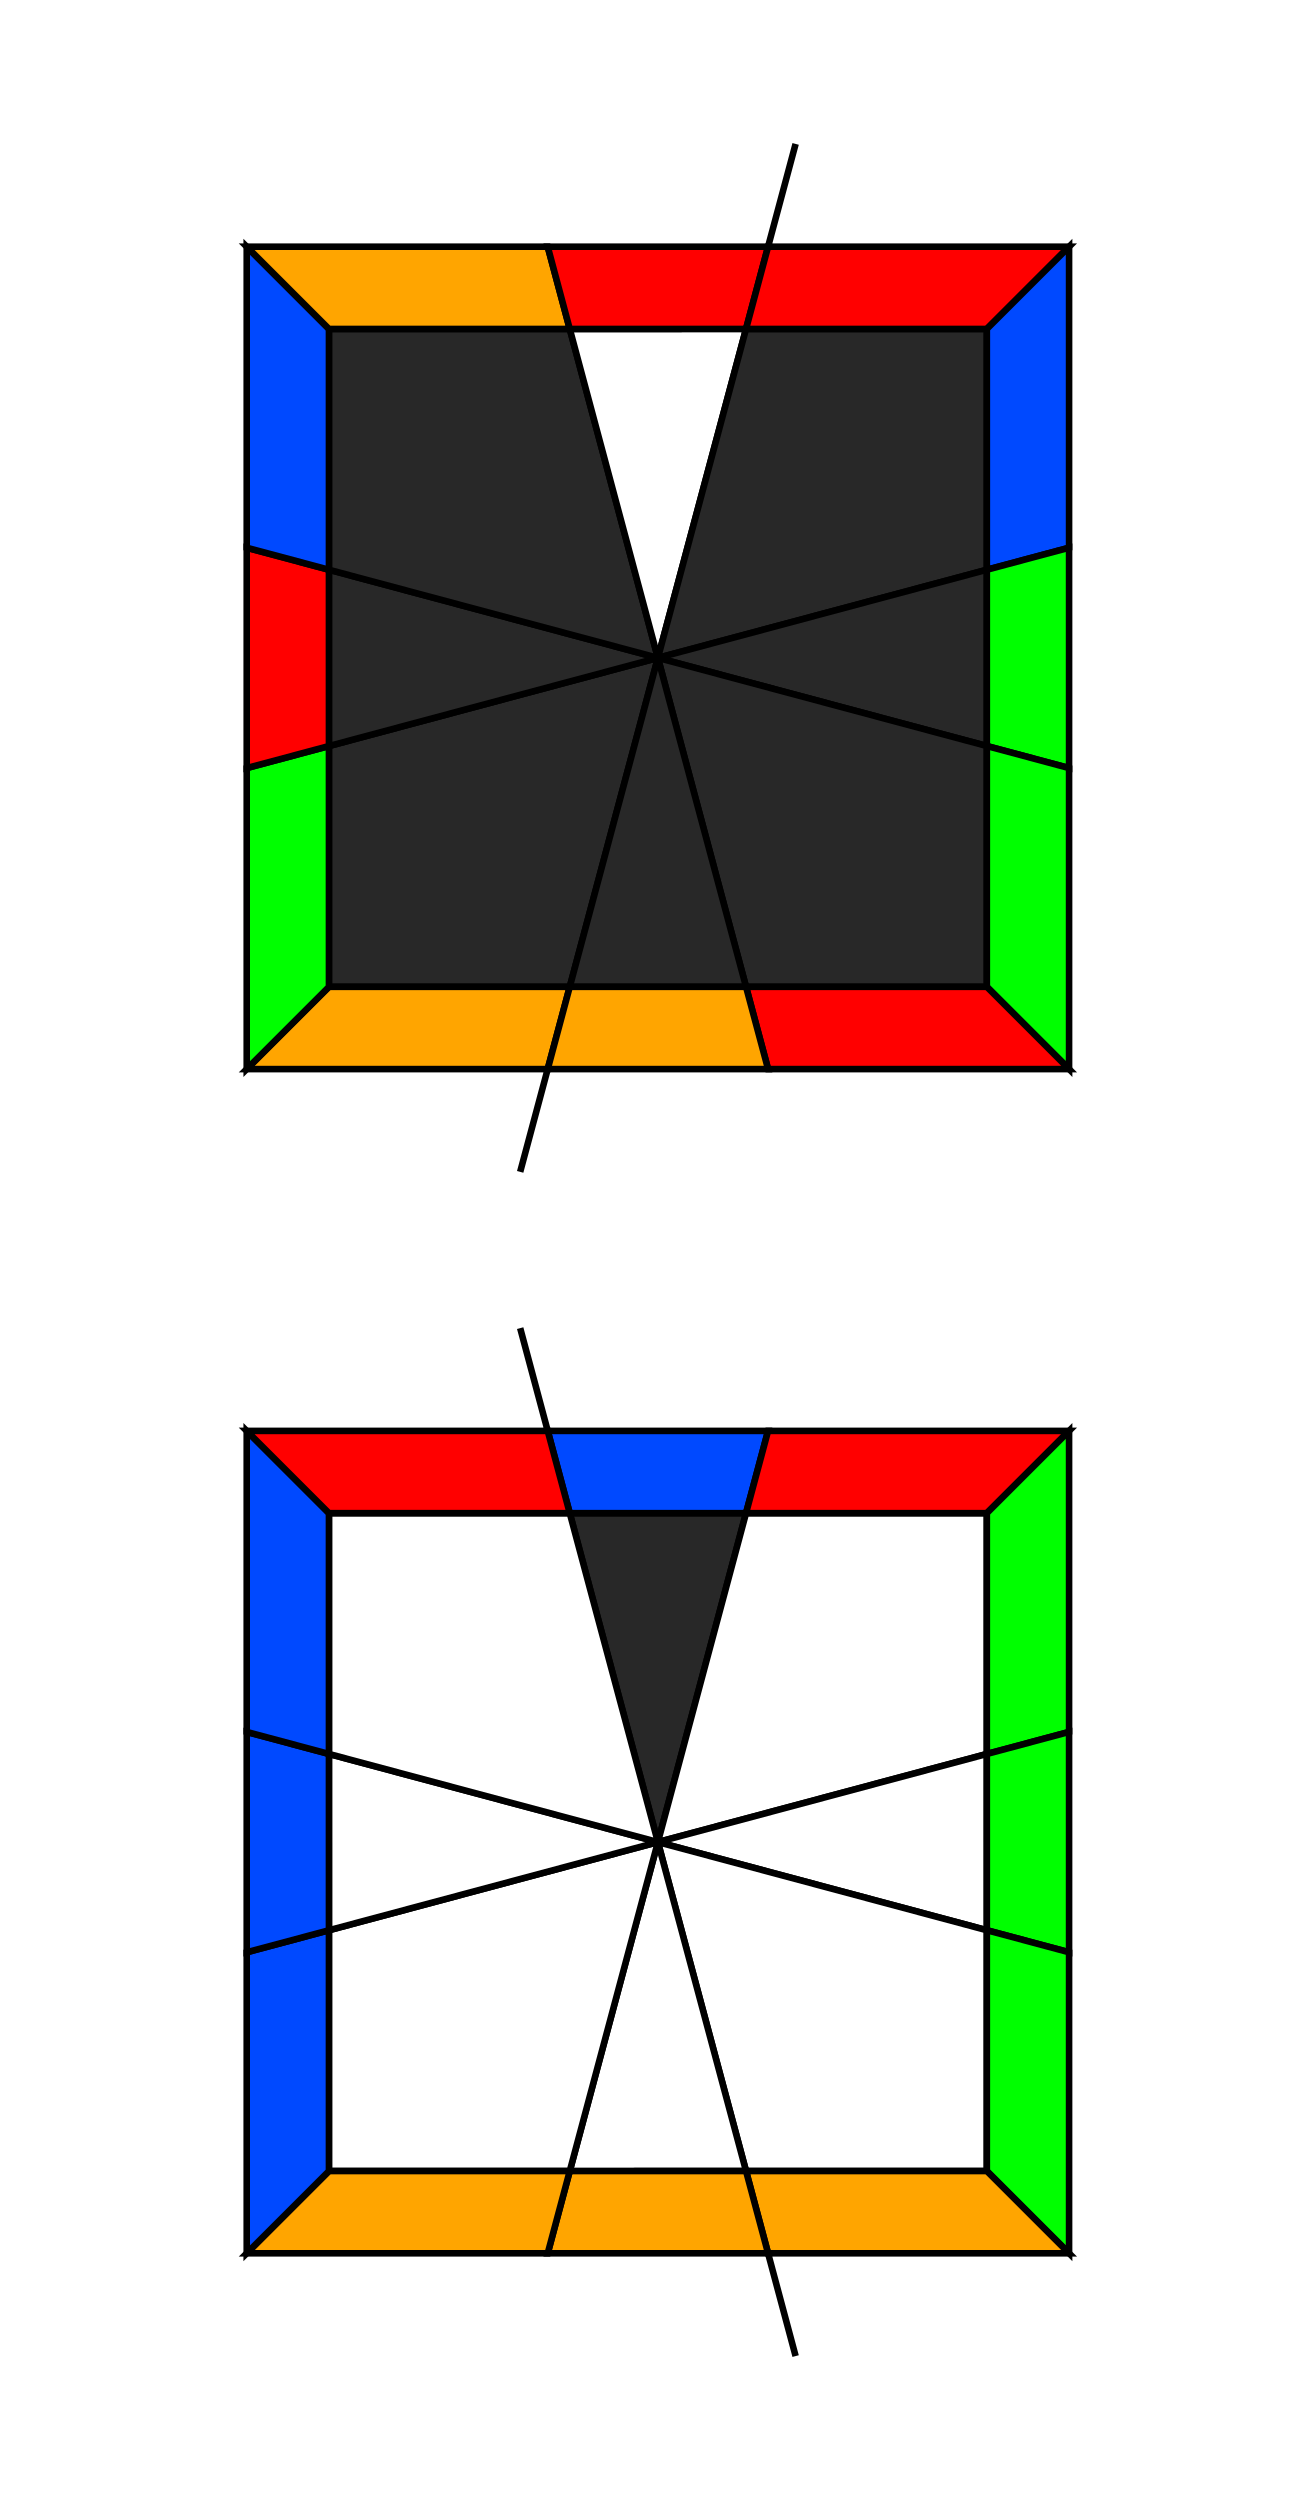
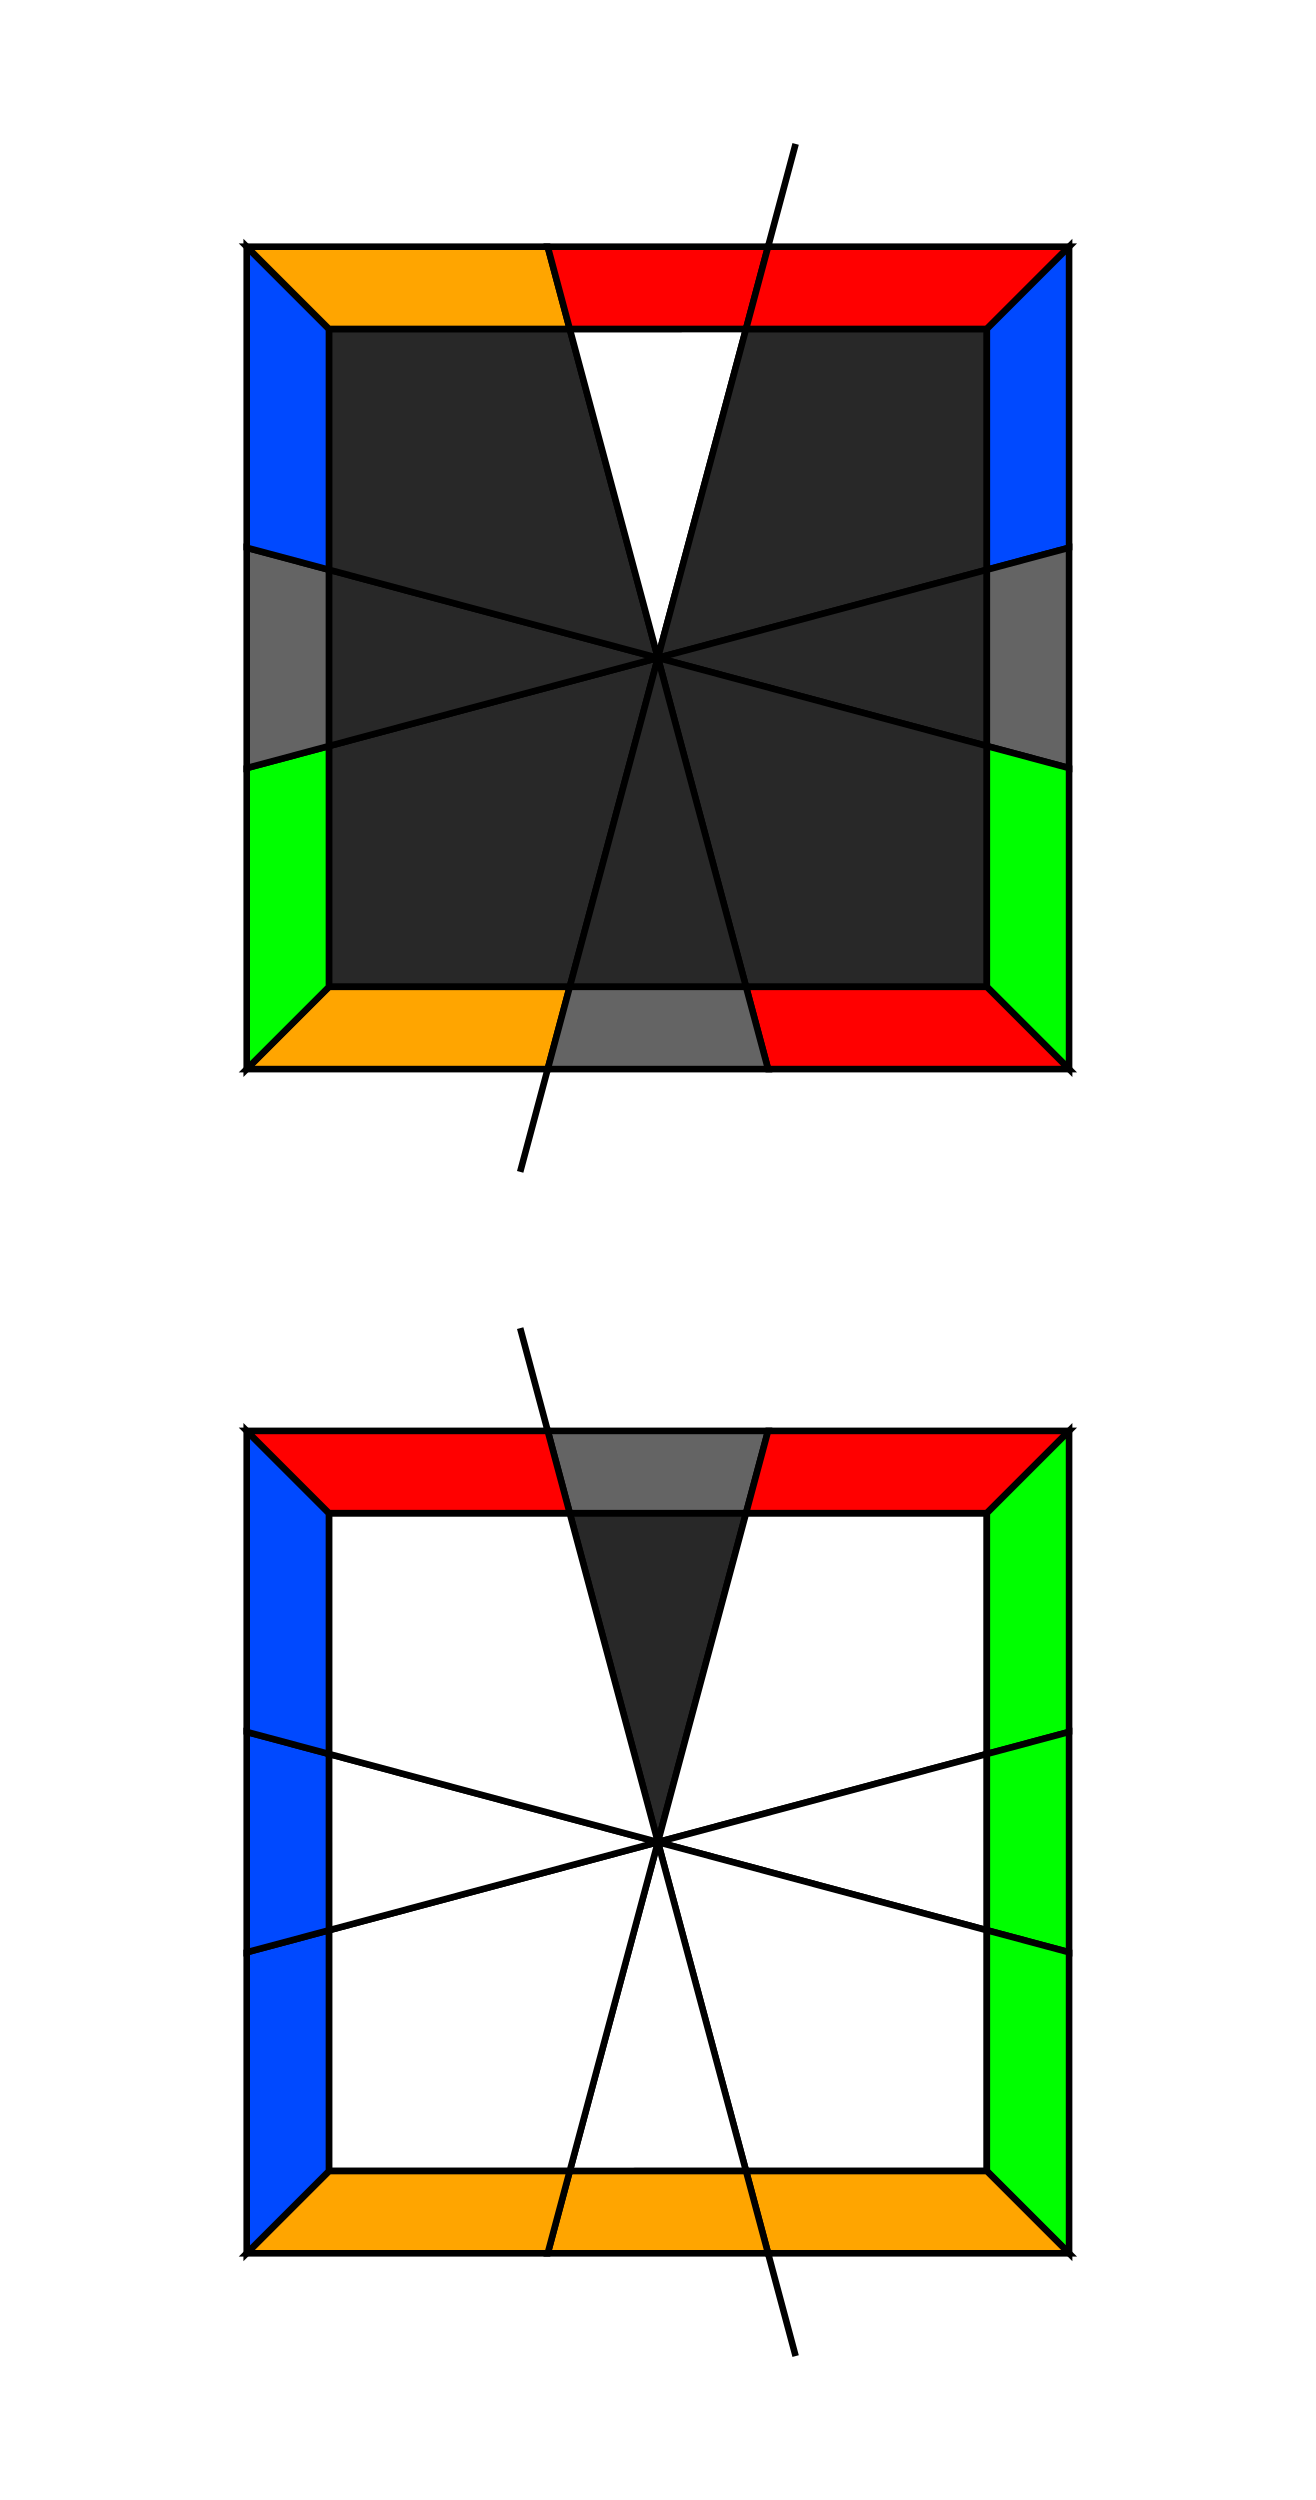
- <svg xmlns="http://www.w3.org/2000/svg" width="200" height="380.0" viewBox="-100.0 -190.0 200 380.0">
-   <defs>
- </defs>
-   <path d="M-20.934,78.125 L20.934,-78.125" stroke="rgb(0, 0, 0)" stroke-width="1" transform="translate(0, -90.0)" />
-   <path d="M0,0 L-13.397,50.0 L-50.0,50.0 L-50.0,13.397 Z" fill="rgb(40, 40, 40)" stroke="rgb(0, 0, 0)" stroke-width="1" transform="translate(0, -90.0) rotate(0)" />
-   <path d="M-13.397,50.0 L-16.747,62.5 L-62.5,62.5 L-50.0,50.0 Z" fill="rgb(255, 165, 0)" stroke="rgb(0, 0, 0)" stroke-width="1" transform="translate(0, -90.0) rotate(0)" />
-   <path d="M-50.0,50.0 L-62.5,62.5 L-62.5,16.747 L-50.0,13.397 Z" fill="rgb(0, 255, 0)" stroke="rgb(0, 0, 0)" stroke-width="1" transform="translate(0, -90.0) rotate(0)" />
-   <path d="M0,0 L-13.397,50.0 L-36.603,36.603 Z" fill="rgb(40, 40, 40)" stroke="rgb(0, 0, 0)" stroke-width="1" transform="translate(0, -90.0) rotate(60)" />
-   <path d="M-13.397,50.0 L-16.747,62.5 L-45.753,45.753 L-36.603,36.603 Z" fill="rgb(255, 0, 0)" stroke="rgb(0, 0, 0)" stroke-width="1" transform="translate(0, -90.0) rotate(60)" />
-   <path d="M0,0 L-13.397,50.0 L-50.0,50.0 L-50.0,13.397 Z" fill="rgb(40, 40, 40)" stroke="rgb(0, 0, 0)" stroke-width="1" transform="translate(0, -90.0) rotate(90)" />
-   <path d="M-13.397,50.0 L-16.747,62.5 L-62.5,62.5 L-50.0,50.0 Z" fill="rgb(0, 73, 255)" stroke="rgb(0, 0, 0)" stroke-width="1" transform="translate(0, -90.0) rotate(90)" />
-   <path d="M-50.0,50.0 L-62.5,62.5 L-62.5,16.747 L-50.0,13.397 Z" fill="rgb(255, 165, 0)" stroke="rgb(0, 0, 0)" stroke-width="1" transform="translate(0, -90.0) rotate(90)" />
-   <path d="M0,0 L-13.397,50.0 L-36.603,36.603 Z" fill="rgb(255, 255, 255)" stroke="rgb(0, 0, 0)" stroke-width="1" transform="translate(0, -90.0) rotate(150)" />
-   <path d="M-13.397,50.0 L-16.747,62.5 L-45.753,45.753 L-36.603,36.603 Z" fill="rgb(255, 0, 0)" stroke="rgb(0, 0, 0)" stroke-width="1" transform="translate(0, -90.0) rotate(150)" />
-   <path d="M0,0 L-13.397,50.0 L-50.0,50.0 L-50.0,13.397 Z" fill="rgb(40, 40, 40)" stroke="rgb(0, 0, 0)" stroke-width="1" transform="translate(0, -90.0) rotate(180)" />
-   <path d="M-13.397,50.0 L-16.747,62.5 L-62.5,62.5 L-50.0,50.0 Z" fill="rgb(255, 0, 0)" stroke="rgb(0, 0, 0)" stroke-width="1" transform="translate(0, -90.0) rotate(180)" />
-   <path d="M-50.0,50.0 L-62.5,62.5 L-62.5,16.747 L-50.0,13.397 Z" fill="rgb(0, 73, 255)" stroke="rgb(0, 0, 0)" stroke-width="1" transform="translate(0, -90.0) rotate(180)" />
-   <path d="M0,0 L-13.397,50.0 L-36.603,36.603 Z" fill="rgb(40, 40, 40)" stroke="rgb(0, 0, 0)" stroke-width="1" transform="translate(0, -90.0) rotate(240)" />
-   <path d="M-13.397,50.0 L-16.747,62.5 L-45.753,45.753 L-36.603,36.603 Z" fill="rgb(0, 255, 0)" stroke="rgb(0, 0, 0)" stroke-width="1" transform="translate(0, -90.0) rotate(240)" />
-   <path d="M0,0 L-13.397,50.0 L-50.0,50.0 L-50.0,13.397 Z" fill="rgb(40, 40, 40)" stroke="rgb(0, 0, 0)" stroke-width="1" transform="translate(0, -90.0) rotate(270)" />
-   <path d="M-13.397,50.0 L-16.747,62.5 L-62.5,62.5 L-50.0,50.0 Z" fill="rgb(0, 255, 0)" stroke="rgb(0, 0, 0)" stroke-width="1" transform="translate(0, -90.0) rotate(270)" />
-   <path d="M-50.0,50.0 L-62.5,62.5 L-62.5,16.747 L-50.0,13.397 Z" fill="rgb(255, 0, 0)" stroke="rgb(0, 0, 0)" stroke-width="1" transform="translate(0, -90.0) rotate(270)" />
-   <path d="M0,0 L-13.397,50.0 L-36.603,36.603 Z" fill="rgb(40, 40, 40)" stroke="rgb(0, 0, 0)" stroke-width="1" transform="translate(0, -90.0) rotate(330)" />
-   <path d="M-13.397,50.0 L-16.747,62.5 L-45.753,45.753 L-36.603,36.603 Z" fill="rgb(255, 165, 0)" stroke="rgb(0, 0, 0)" stroke-width="1" transform="translate(0, -90.0) rotate(330)" />
-   <path d="M-20.934,78.125 L20.934,-78.125" stroke="rgb(0, 0, 0)" stroke-width="1" transform="translate(0, 90.0) rotate(-30)" />
-   <path d="M0,0 L-13.397,50.0 L-36.603,36.603 Z" fill="rgb(40, 40, 40)" stroke="rgb(0, 0, 0)" stroke-width="1" transform="translate(0, 90.0) rotate(150)" />
-   <path d="M-13.397,50.0 L-16.747,62.5 L-45.753,45.753 L-36.603,36.603 Z" fill="rgb(0, 73, 255)" stroke="rgb(0, 0, 0)" stroke-width="1" transform="translate(0, 90.0) rotate(150)" />
-   <path d="M0,0 L-13.397,50.0 L-50.0,50.0 L-50.0,13.397 Z" fill="rgb(255, 255, 255)" stroke="rgb(0, 0, 0)" stroke-width="1" transform="translate(0, 90.0) rotate(180)" />
-   <path d="M-13.397,50.0 L-16.747,62.5 L-62.5,62.5 L-50.0,50.0 Z" fill="rgb(255, 0, 0)" stroke="rgb(0, 0, 0)" stroke-width="1" transform="translate(0, 90.0) rotate(180)" />
-   <path d="M-50.0,50.0 L-62.5,62.5 L-62.5,16.747 L-50.0,13.397 Z" fill="rgb(0, 255, 0)" stroke="rgb(0, 0, 0)" stroke-width="1" transform="translate(0, 90.0) rotate(180)" />
-   <path d="M0,0 L-13.397,50.0 L-36.603,36.603 Z" fill="rgb(255, 255, 255)" stroke="rgb(0, 0, 0)" stroke-width="1" transform="translate(0, 90.0) rotate(240)" />
-   <path d="M-13.397,50.0 L-16.747,62.5 L-45.753,45.753 L-36.603,36.603 Z" fill="rgb(0, 255, 0)" stroke="rgb(0, 0, 0)" stroke-width="1" transform="translate(0, 90.0) rotate(240)" />
-   <path d="M0,0 L-13.397,50.0 L-50.0,50.0 L-50.0,13.397 Z" fill="rgb(255, 255, 255)" stroke="rgb(0, 0, 0)" stroke-width="1" transform="translate(0, 90.0) rotate(270)" />
-   <path d="M-13.397,50.0 L-16.747,62.5 L-62.5,62.5 L-50.0,50.0 Z" fill="rgb(0, 255, 0)" stroke="rgb(0, 0, 0)" stroke-width="1" transform="translate(0, 90.0) rotate(270)" />
-   <path d="M-50.0,50.0 L-62.5,62.5 L-62.5,16.747 L-50.0,13.397 Z" fill="rgb(255, 165, 0)" stroke="rgb(0, 0, 0)" stroke-width="1" transform="translate(0, 90.0) rotate(270)" />
-   <path d="M0,0 L-13.397,50.0 L-36.603,36.603 Z" fill="rgb(255, 255, 255)" stroke="rgb(0, 0, 0)" stroke-width="1" transform="translate(0, 90.0) rotate(330)" />
-   <path d="M-13.397,50.0 L-16.747,62.5 L-45.753,45.753 L-36.603,36.603 Z" fill="rgb(255, 165, 0)" stroke="rgb(0, 0, 0)" stroke-width="1" transform="translate(0, 90.0) rotate(330)" />
-   <path d="M0,0 L-13.397,50.0 L-50.0,50.0 L-50.0,13.397 Z" fill="rgb(255, 255, 255)" stroke="rgb(0, 0, 0)" stroke-width="1" transform="translate(0, 90.0) rotate(360)" />
-   <path d="M-13.397,50.0 L-16.747,62.5 L-62.5,62.5 L-50.0,50.0 Z" fill="rgb(255, 165, 0)" stroke="rgb(0, 0, 0)" stroke-width="1" transform="translate(0, 90.0) rotate(360)" />
-   <path d="M-50.0,50.0 L-62.5,62.5 L-62.5,16.747 L-50.0,13.397 Z" fill="rgb(0, 73, 255)" stroke="rgb(0, 0, 0)" stroke-width="1" transform="translate(0, 90.0) rotate(360)" />
-   <path d="M0,0 L-13.397,50.0 L-36.603,36.603 Z" fill="rgb(255, 255, 255)" stroke="rgb(0, 0, 0)" stroke-width="1" transform="translate(0, 90.0) rotate(420)" />
-   <path d="M-13.397,50.0 L-16.747,62.5 L-45.753,45.753 L-36.603,36.603 Z" fill="rgb(0, 73, 255)" stroke="rgb(0, 0, 0)" stroke-width="1" transform="translate(0, 90.0) rotate(420)" />
-   <path d="M0,0 L-13.397,50.0 L-50.0,50.0 L-50.0,13.397 Z" fill="rgb(255, 255, 255)" stroke="rgb(0, 0, 0)" stroke-width="1" transform="translate(0, 90.0) rotate(450)" />
-   <path d="M-13.397,50.0 L-16.747,62.5 L-62.5,62.5 L-50.0,50.0 Z" fill="rgb(0, 73, 255)" stroke="rgb(0, 0, 0)" stroke-width="1" transform="translate(0, 90.0) rotate(450)" />
-   <path d="M-50.0,50.0 L-62.5,62.5 L-62.5,16.747 L-50.0,13.397 Z" fill="rgb(255, 0, 0)" stroke="rgb(0, 0, 0)" stroke-width="1" transform="translate(0, 90.0) rotate(450)" />
+ <svg xmlns="http://www.w3.org/2000/svg" width="200" height="380.0" viewBox="-100.0 -190.0 200 380.0" version="1.1" id="svg42">
+   <defs id="defs1" />
+   <path d="M-20.934,78.125 L20.934,-78.125" stroke="rgb(0, 0, 0)" stroke-width="1" transform="translate(0, -90.0)" id="path1" />
+   <path d="M0,0 L-13.397,50.0 L-50.0,50.0 L-50.0,13.397 Z" fill="rgb(40, 40, 40)" stroke="rgb(0, 0, 0)" stroke-width="1" transform="translate(0, -90.0) rotate(0)" id="path2" />
+   <path d="M-13.397,50.0 L-16.747,62.5 L-62.5,62.5 L-50.0,50.0 Z" fill="rgb(255, 165, 0)" stroke="rgb(0, 0, 0)" stroke-width="1" transform="translate(0, -90.0) rotate(0)" id="path3" />
+   <path d="M-50.0,50.0 L-62.5,62.5 L-62.5,16.747 L-50.0,13.397 Z" fill="rgb(0, 255, 0)" stroke="rgb(0, 0, 0)" stroke-width="1" transform="translate(0, -90.0) rotate(0)" id="path4" />
+   <path d="M0,0 L-13.397,50.0 L-36.603,36.603 Z" fill="rgb(40, 40, 40)" stroke="rgb(0, 0, 0)" stroke-width="1" transform="translate(0, -90.0) rotate(60)" id="path5" />
+   <path d="M-13.397,50.0 L-16.747,62.5 L-45.753,45.753 L-36.603,36.603 Z" fill="rgb(255, 0, 0)" stroke="rgb(0, 0, 0)" stroke-width="1" transform="translate(0, -90.0) rotate(60)" id="path6" style="fill:#646464;fill-opacity:1" />
+   <path d="M0,0 L-13.397,50.0 L-50.0,50.0 L-50.0,13.397 Z" fill="rgb(40, 40, 40)" stroke="rgb(0, 0, 0)" stroke-width="1" transform="translate(0, -90.0) rotate(90)" id="path7" />
+   <path d="M-13.397,50.0 L-16.747,62.5 L-62.5,62.5 L-50.0,50.0 Z" fill="rgb(0, 73, 255)" stroke="rgb(0, 0, 0)" stroke-width="1" transform="translate(0, -90.0) rotate(90)" id="path8" />
+   <path d="M-50.0,50.0 L-62.5,62.5 L-62.5,16.747 L-50.0,13.397 Z" fill="rgb(255, 165, 0)" stroke="rgb(0, 0, 0)" stroke-width="1" transform="translate(0, -90.0) rotate(90)" id="path9" />
+   <path d="M0,0 L-13.397,50.0 L-36.603,36.603 Z" fill="rgb(255, 255, 255)" stroke="rgb(0, 0, 0)" stroke-width="1" transform="translate(0, -90.0) rotate(150)" id="path10" />
+   <path d="M-13.397,50.0 L-16.747,62.5 L-45.753,45.753 L-36.603,36.603 Z" fill="rgb(255, 0, 0)" stroke="rgb(0, 0, 0)" stroke-width="1" transform="translate(0, -90.0) rotate(150)" id="path11" />
+   <path d="M0,0 L-13.397,50.0 L-50.0,50.0 L-50.0,13.397 Z" fill="rgb(40, 40, 40)" stroke="rgb(0, 0, 0)" stroke-width="1" transform="translate(0, -90.0) rotate(180)" id="path12" />
+   <path d="M-13.397,50.0 L-16.747,62.5 L-62.5,62.5 L-50.0,50.0 Z" fill="rgb(255, 0, 0)" stroke="rgb(0, 0, 0)" stroke-width="1" transform="translate(0, -90.0) rotate(180)" id="path13" />
+   <path d="M-50.0,50.0 L-62.5,62.5 L-62.5,16.747 L-50.0,13.397 Z" fill="rgb(0, 73, 255)" stroke="rgb(0, 0, 0)" stroke-width="1" transform="translate(0, -90.0) rotate(180)" id="path14" />
+   <path d="M0,0 L-13.397,50.0 L-36.603,36.603 Z" fill="rgb(40, 40, 40)" stroke="rgb(0, 0, 0)" stroke-width="1" transform="translate(0, -90.0) rotate(240)" id="path15" />
+   <path d="M-13.397,50.0 L-16.747,62.5 L-45.753,45.753 L-36.603,36.603 Z" fill="rgb(0, 255, 0)" stroke="rgb(0, 0, 0)" stroke-width="1" transform="translate(0, -90.0) rotate(240)" id="path16" style="fill:#646464;fill-opacity:1" />
+   <path d="M0,0 L-13.397,50.0 L-50.0,50.0 L-50.0,13.397 Z" fill="rgb(40, 40, 40)" stroke="rgb(0, 0, 0)" stroke-width="1" transform="translate(0, -90.0) rotate(270)" id="path17" />
+   <path d="M-13.397,50.0 L-16.747,62.5 L-62.5,62.5 L-50.0,50.0 Z" fill="rgb(0, 255, 0)" stroke="rgb(0, 0, 0)" stroke-width="1" transform="translate(0, -90.0) rotate(270)" id="path18" />
+   <path d="M-50.0,50.0 L-62.5,62.5 L-62.5,16.747 L-50.0,13.397 Z" fill="rgb(255, 0, 0)" stroke="rgb(0, 0, 0)" stroke-width="1" transform="translate(0, -90.0) rotate(270)" id="path19" />
+   <path d="M0,0 L-13.397,50.0 L-36.603,36.603 Z" fill="rgb(40, 40, 40)" stroke="rgb(0, 0, 0)" stroke-width="1" transform="translate(0, -90.0) rotate(330)" id="path20" />
+   <path d="M-13.397,50.0 L-16.747,62.5 L-45.753,45.753 L-36.603,36.603 Z" fill="rgb(255, 165, 0)" stroke="rgb(0, 0, 0)" stroke-width="1" transform="translate(0, -90.0) rotate(330)" id="path21" style="fill:#646464;fill-opacity:1" />
+   <path d="M-20.934,78.125 L20.934,-78.125" stroke="rgb(0, 0, 0)" stroke-width="1" transform="translate(0, 90.0) rotate(-30)" id="path22" />
+   <path d="M0,0 L-13.397,50.0 L-36.603,36.603 Z" fill="rgb(40, 40, 40)" stroke="rgb(0, 0, 0)" stroke-width="1" transform="translate(0, 90.0) rotate(150)" id="path23" />
+   <path d="M-13.397,50.0 L-16.747,62.5 L-45.753,45.753 L-36.603,36.603 Z" fill="rgb(0, 73, 255)" stroke="rgb(0, 0, 0)" stroke-width="1" transform="translate(0, 90.0) rotate(150)" id="path24" style="fill:#646464;fill-opacity:1" />
+   <path d="M0,0 L-13.397,50.0 L-50.0,50.0 L-50.0,13.397 Z" fill="rgb(255, 255, 255)" stroke="rgb(0, 0, 0)" stroke-width="1" transform="translate(0, 90.0) rotate(180)" id="path25" />
+   <path d="M-13.397,50.0 L-16.747,62.5 L-62.5,62.5 L-50.0,50.0 Z" fill="rgb(255, 0, 0)" stroke="rgb(0, 0, 0)" stroke-width="1" transform="translate(0, 90.0) rotate(180)" id="path26" />
+   <path d="M-50.0,50.0 L-62.5,62.5 L-62.5,16.747 L-50.0,13.397 Z" fill="rgb(0, 255, 0)" stroke="rgb(0, 0, 0)" stroke-width="1" transform="translate(0, 90.0) rotate(180)" id="path27" />
+   <path d="M0,0 L-13.397,50.0 L-36.603,36.603 Z" fill="rgb(255, 255, 255)" stroke="rgb(0, 0, 0)" stroke-width="1" transform="translate(0, 90.0) rotate(240)" id="path28" />
+   <path d="M-13.397,50.0 L-16.747,62.5 L-45.753,45.753 L-36.603,36.603 Z" fill="rgb(0, 255, 0)" stroke="rgb(0, 0, 0)" stroke-width="1" transform="translate(0, 90.0) rotate(240)" id="path29" />
+   <path d="M0,0 L-13.397,50.0 L-50.0,50.0 L-50.0,13.397 Z" fill="rgb(255, 255, 255)" stroke="rgb(0, 0, 0)" stroke-width="1" transform="translate(0, 90.0) rotate(270)" id="path30" />
+   <path d="M-13.397,50.0 L-16.747,62.5 L-62.5,62.5 L-50.0,50.0 Z" fill="rgb(0, 255, 0)" stroke="rgb(0, 0, 0)" stroke-width="1" transform="translate(0, 90.0) rotate(270)" id="path31" />
+   <path d="M-50.0,50.0 L-62.5,62.5 L-62.5,16.747 L-50.0,13.397 Z" fill="rgb(255, 165, 0)" stroke="rgb(0, 0, 0)" stroke-width="1" transform="translate(0, 90.0) rotate(270)" id="path32" />
+   <path d="M0,0 L-13.397,50.0 L-36.603,36.603 Z" fill="rgb(255, 255, 255)" stroke="rgb(0, 0, 0)" stroke-width="1" transform="translate(0, 90.0) rotate(330)" id="path33" />
+   <path d="M-13.397,50.0 L-16.747,62.5 L-45.753,45.753 L-36.603,36.603 Z" fill="rgb(255, 165, 0)" stroke="rgb(0, 0, 0)" stroke-width="1" transform="translate(0, 90.0) rotate(330)" id="path34" />
+   <path d="M0,0 L-13.397,50.0 L-50.0,50.0 L-50.0,13.397 Z" fill="rgb(255, 255, 255)" stroke="rgb(0, 0, 0)" stroke-width="1" transform="translate(0, 90.0) rotate(360)" id="path35" />
+   <path d="M-13.397,50.0 L-16.747,62.5 L-62.5,62.5 L-50.0,50.0 Z" fill="rgb(255, 165, 0)" stroke="rgb(0, 0, 0)" stroke-width="1" transform="translate(0, 90.0) rotate(360)" id="path36" />
+   <path d="M-50.0,50.0 L-62.5,62.5 L-62.5,16.747 L-50.0,13.397 Z" fill="rgb(0, 73, 255)" stroke="rgb(0, 0, 0)" stroke-width="1" transform="translate(0, 90.0) rotate(360)" id="path37" />
+   <path d="M0,0 L-13.397,50.0 L-36.603,36.603 Z" fill="rgb(255, 255, 255)" stroke="rgb(0, 0, 0)" stroke-width="1" transform="translate(0, 90.0) rotate(420)" id="path38" />
+   <path d="M-13.397,50.0 L-16.747,62.5 L-45.753,45.753 L-36.603,36.603 Z" fill="rgb(0, 73, 255)" stroke="rgb(0, 0, 0)" stroke-width="1" transform="translate(0, 90.0) rotate(420)" id="path39" />
+   <path d="M0,0 L-13.397,50.0 L-50.0,50.0 L-50.0,13.397 Z" fill="rgb(255, 255, 255)" stroke="rgb(0, 0, 0)" stroke-width="1" transform="translate(0, 90.0) rotate(450)" id="path40" />
+   <path d="M-13.397,50.0 L-16.747,62.5 L-62.5,62.5 L-50.0,50.0 Z" fill="rgb(0, 73, 255)" stroke="rgb(0, 0, 0)" stroke-width="1" transform="translate(0, 90.0) rotate(450)" id="path41" />
+   <path d="M-50.0,50.0 L-62.5,62.5 L-62.5,16.747 L-50.0,13.397 Z" fill="rgb(255, 0, 0)" stroke="rgb(0, 0, 0)" stroke-width="1" transform="translate(0, 90.0) rotate(450)" id="path42" />
</svg>
